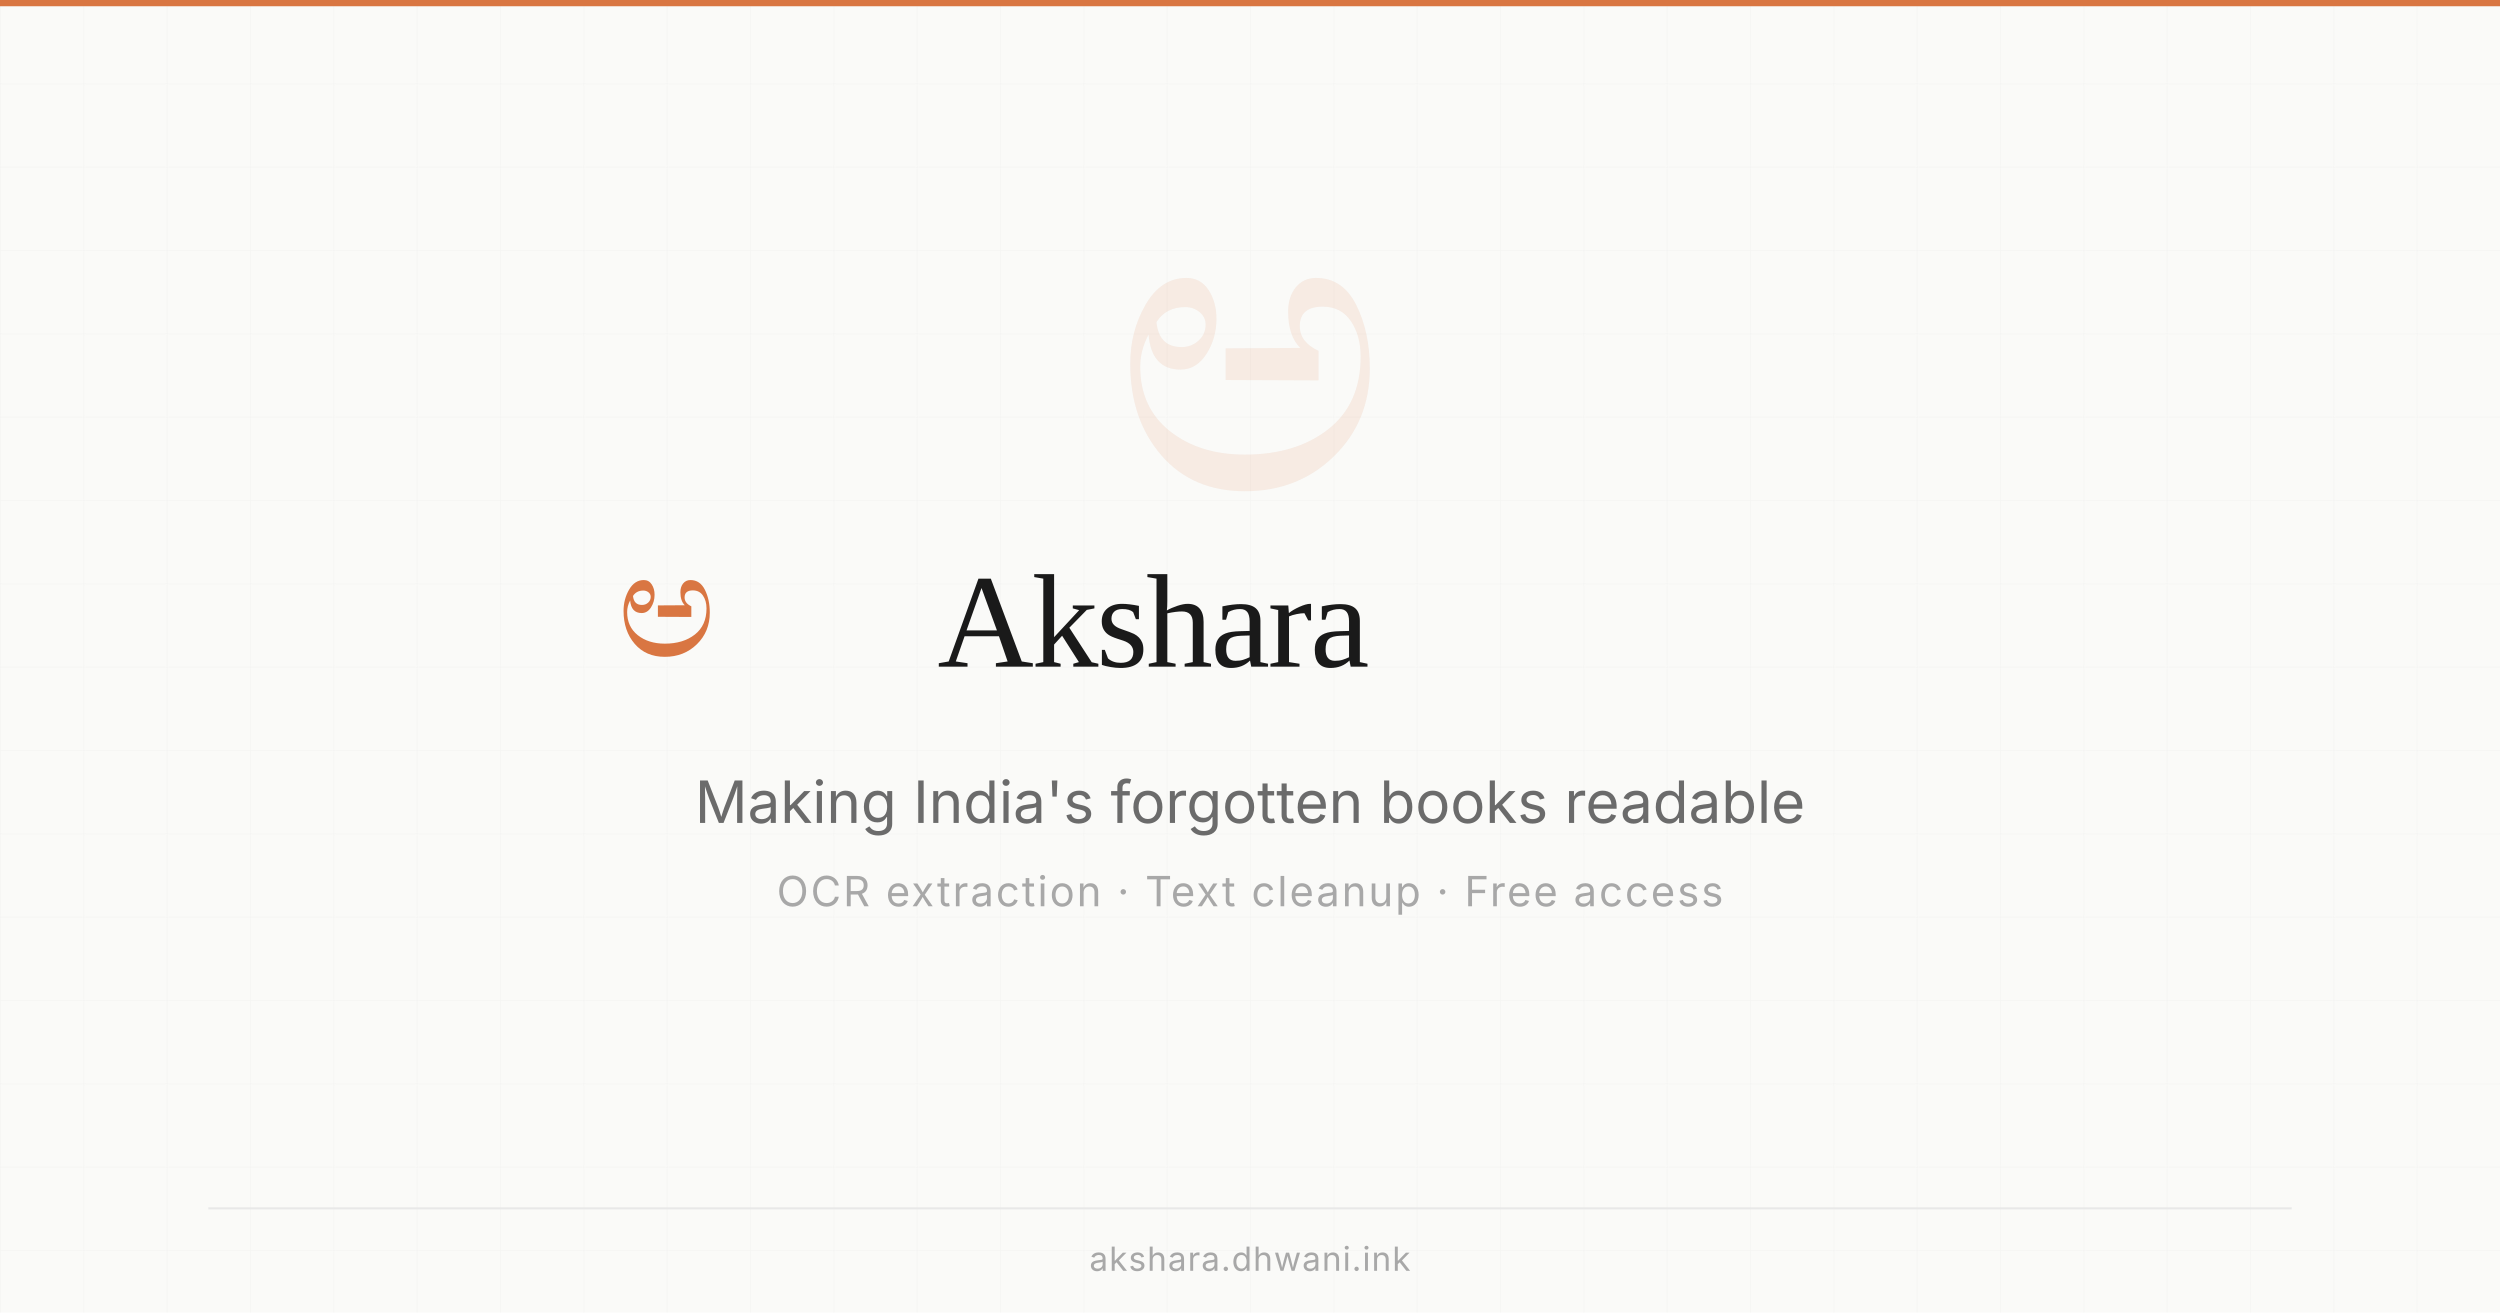
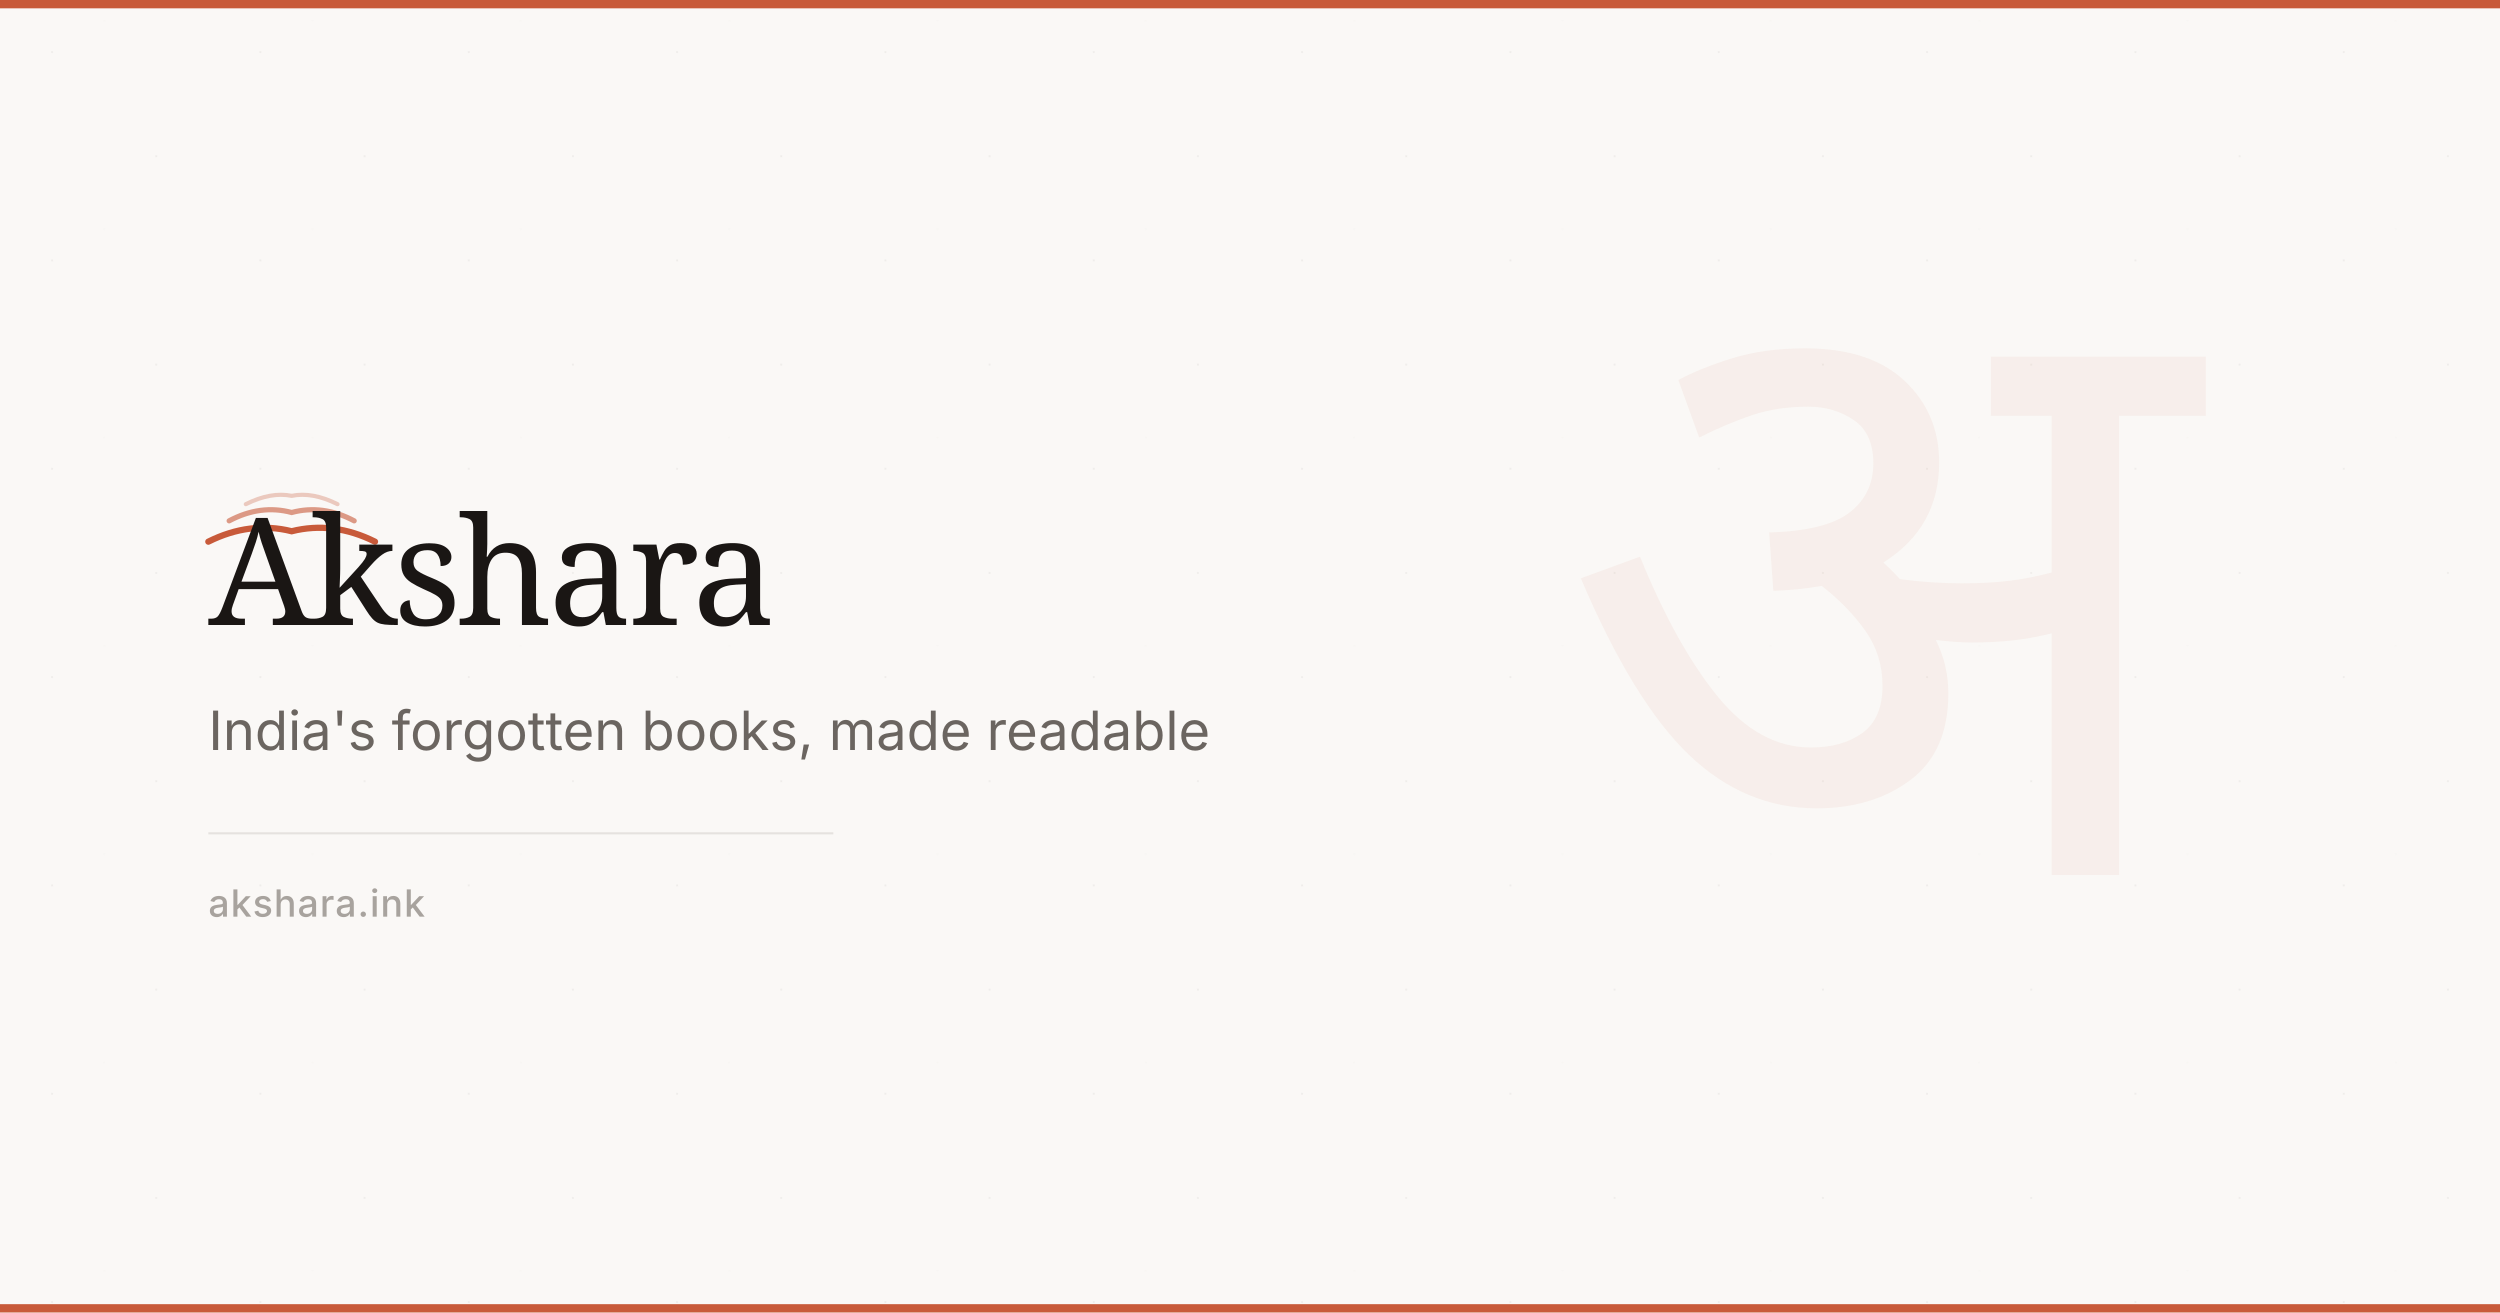
<svg xmlns="http://www.w3.org/2000/svg" width="1200" height="630" viewBox="0 0 1200 630">
-   <rect width="1200" height="630" fill="#fafaf8" />
+   <rect width="1200" height="630" fill="#faf8f6" />
  <defs>
-     <pattern id="grid" width="40" height="40" patternUnits="userSpaceOnUse">
-       <path d="M 40 0 L 0 0 0 40" fill="none" stroke="#e8e8e8" stroke-width="0.5" />
+     <pattern id="noise" width="100" height="100" patternUnits="userSpaceOnUse">
+       <circle cx="25" cy="25" r="0.5" fill="#e5e2df" opacity="0.5" />
+       <circle cx="75" cy="75" r="0.5" fill="#e5e2df" opacity="0.5" />
+       <circle cx="50" cy="10" r="0.3" fill="#e5e2df" opacity="0.3" />
    </pattern>
  </defs>
-   <rect width="1200" height="630" fill="url(#grid)" opacity="0.4" />
-   <rect x="0" y="0" width="1200" height="3" fill="#d97642" />
-   <g transform="translate(600, 315)">
-     <text x="0" y="-80" font-family="system-ui, -apple-system, sans-serif" font-size="200" fill="#d97642" text-anchor="middle" opacity="0.12">ಅ</text>
-     <text x="-280" y="0" font-family="system-ui, -apple-system, sans-serif" font-size="72" fill="#d97642" text-anchor="middle" alignment-baseline="middle">ಅ</text>
-     <text x="-150" y="5" font-family="Georgia, 'Times New Roman', serif" font-size="64" fill="#1a1a1a" text-anchor="start" font-weight="400" letter-spacing="-1">Akshara</text>
-     <text x="0" y="80" font-family="system-ui, -apple-system, sans-serif" font-size="28" fill="#6b6b6b" text-anchor="middle" font-weight="400">Making India's forgotten books readable</text>
-     <text x="0" y="120" font-family="system-ui, -apple-system, sans-serif" font-size="20" fill="#a8a8a8" text-anchor="middle" font-weight="400" letter-spacing="1">OCR extraction · Text cleanup · Free access</text>
+   <rect width="1200" height="630" fill="url(#noise)" />
+   <rect x="0" y="0" width="1200" height="4" fill="#c85a3a" />
+   <text x="900" y="420" font-family="'Noto Sans Devanagari', system-ui, sans-serif" font-size="400" fill="#c85a3a" opacity="0.06" text-anchor="middle">अ</text>
+   <g transform="translate(100, 280)">
+     <g transform="translate(0, -60)">
+       <path d="M0 40 Q20 30 40 35 Q60 30 80 40" stroke="#c85a3a" stroke-width="3" stroke-linecap="round" fill="none" />
+       <path d="M10 30 Q25 22 40 26 Q55 22 70 30" stroke="#c85a3a" stroke-width="2.5" stroke-linecap="round" fill="none" opacity="0.6" />
+       <path d="M18 22 Q30 16 40 18 Q50 16 62 22" stroke="#c85a3a" stroke-width="2" stroke-linecap="round" fill="none" opacity="0.3" />
+     </g>
+     <text x="0" y="20" font-family="Georgia, 'Crimson Text', serif" font-size="72" fill="#1a1614" font-weight="400" letter-spacing="-2">Akshara</text>
+     <text x="0" y="80" font-family="'Inter', system-ui, sans-serif" font-size="26" fill="#6b6560" font-weight="400">India's forgotten books, made readable</text>
+     <line x1="0" y1="120" x2="300" y2="120" stroke="#e5e2df" stroke-width="1" />
+     <text x="0" y="160" font-family="'Inter', system-ui, sans-serif" font-size="18" fill="#a8a39e" font-weight="500" letter-spacing="0.5">akshara.ink</text>
  </g>
-   <line x1="100" y1="580" x2="1100" y2="580" stroke="#e8e8e8" stroke-width="1" />
-   <text x="600" y="610" font-family="system-ui, -apple-system, sans-serif" font-size="16" fill="#a8a8a8" text-anchor="middle" letter-spacing="0.5">akshara.dhwani.ink</text>
+   <rect x="0" y="626" width="1200" height="4" fill="#c85a3a" />
</svg>
